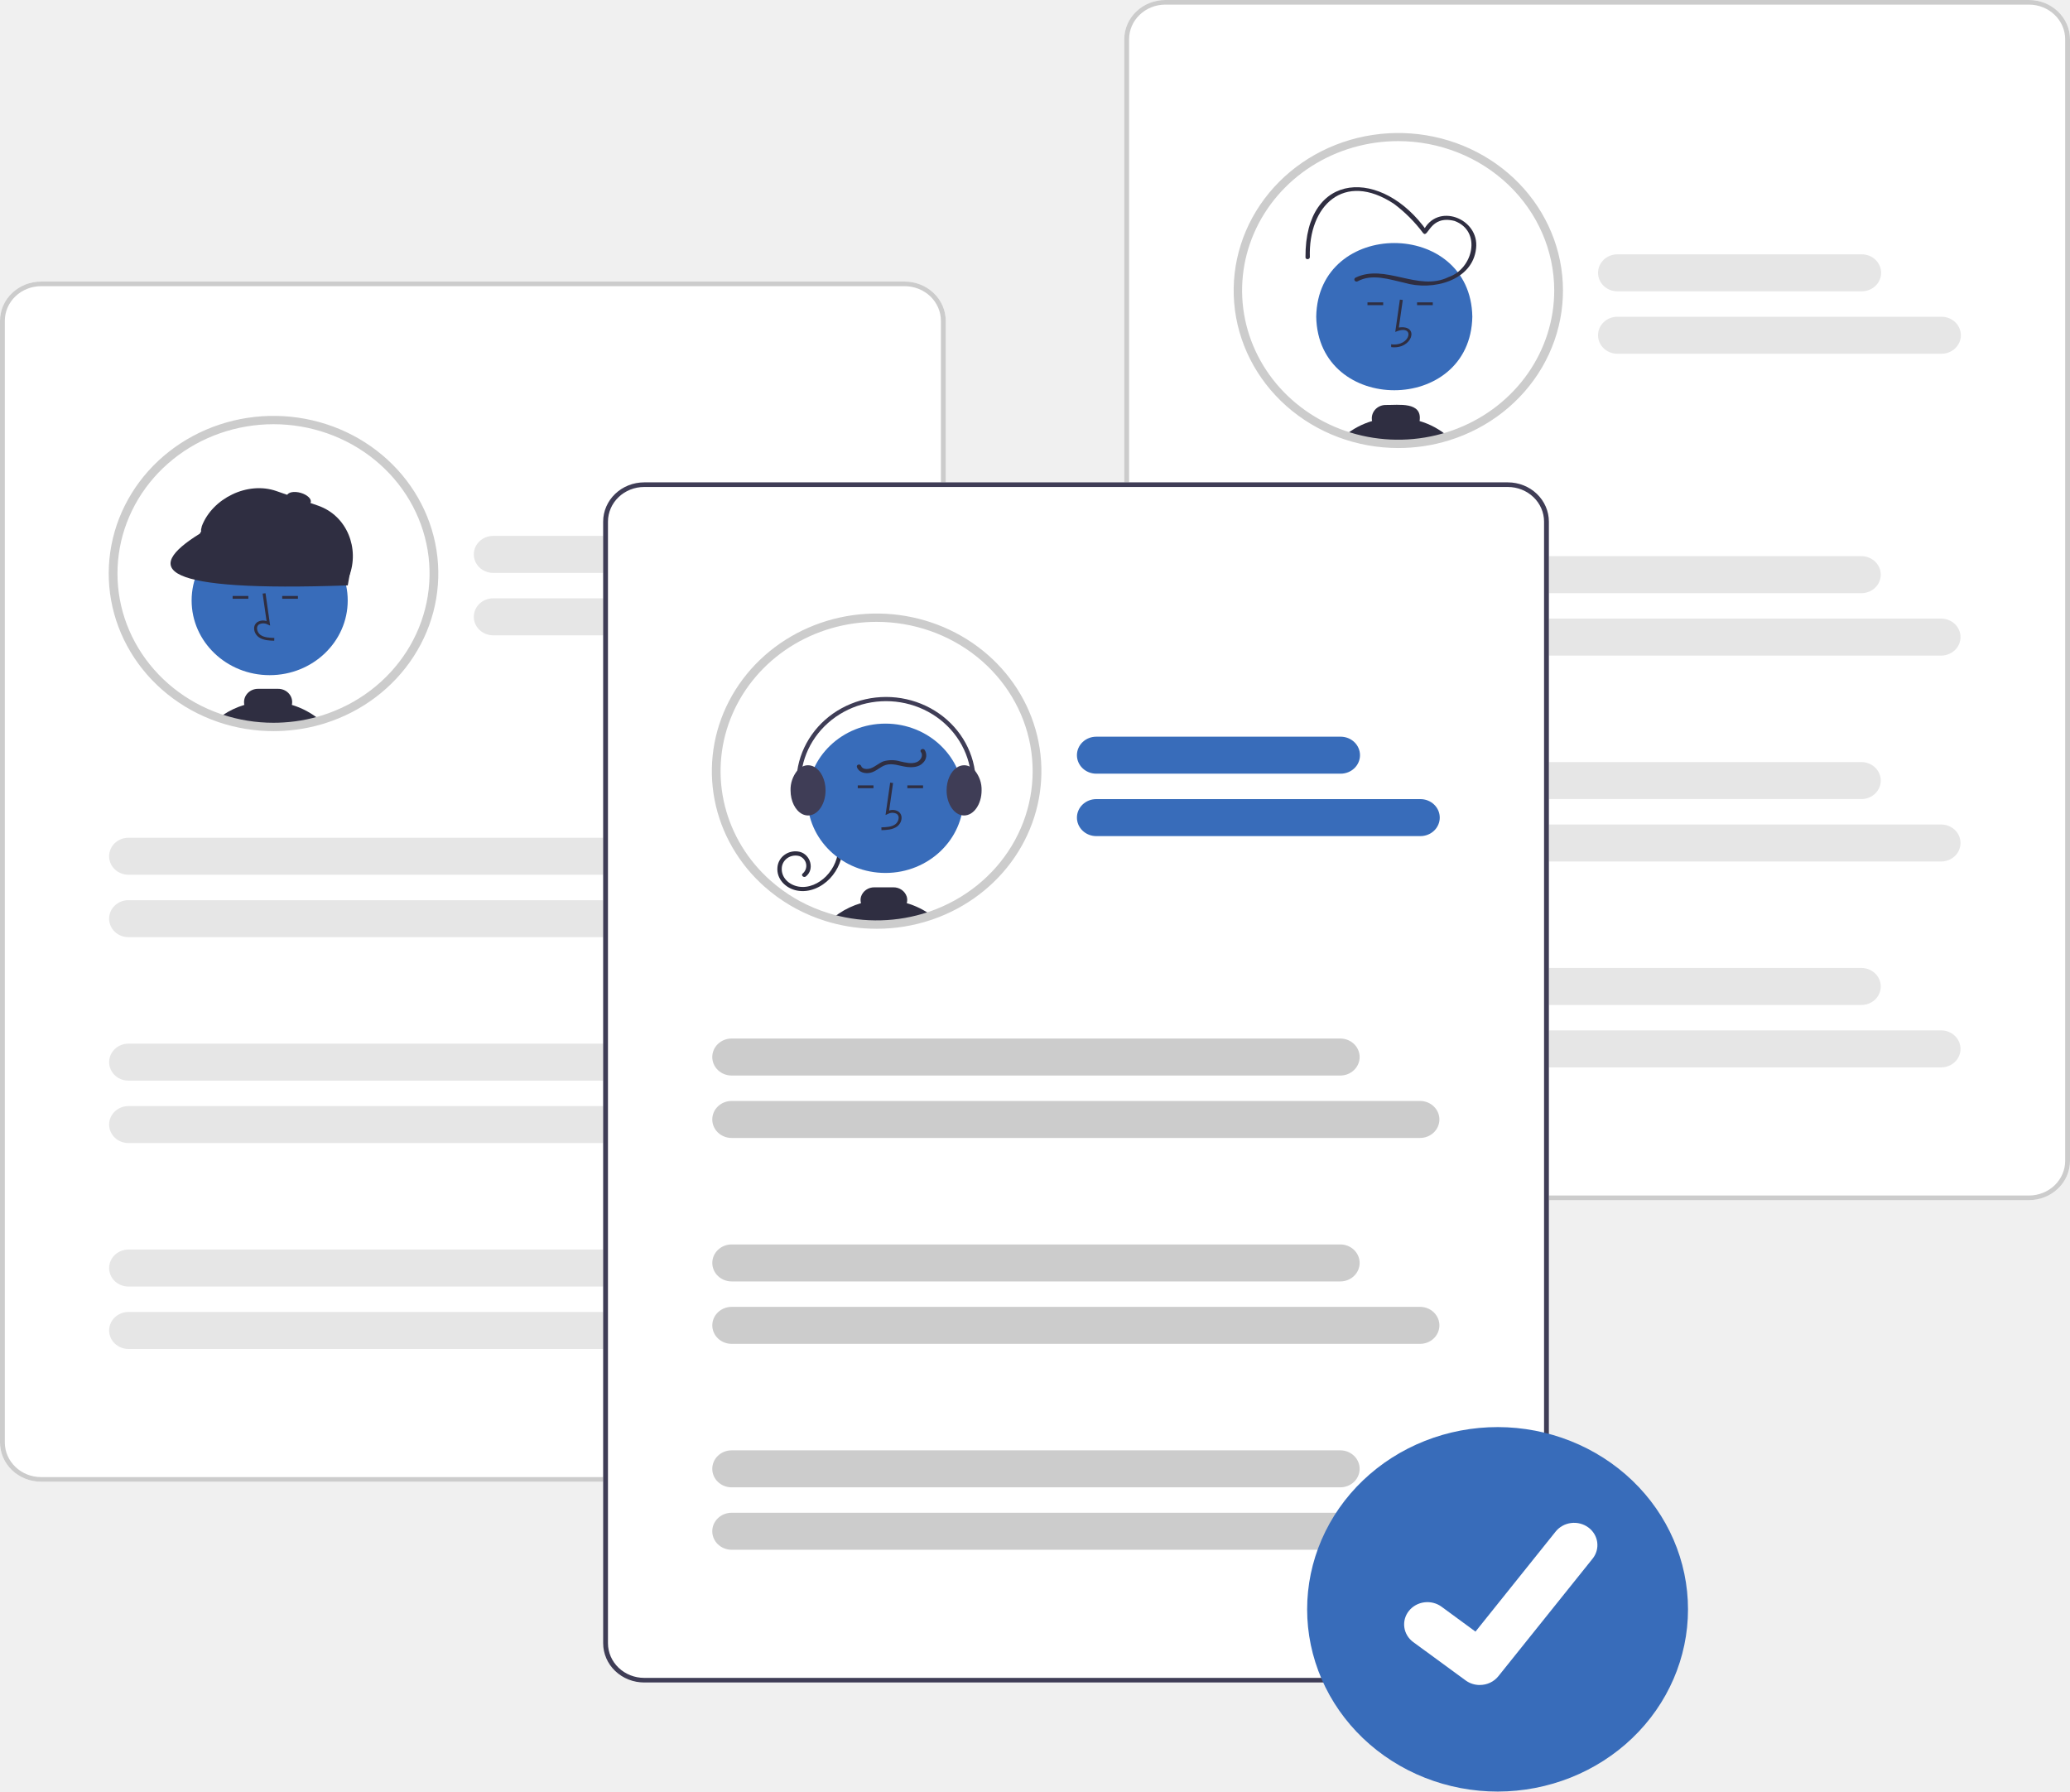
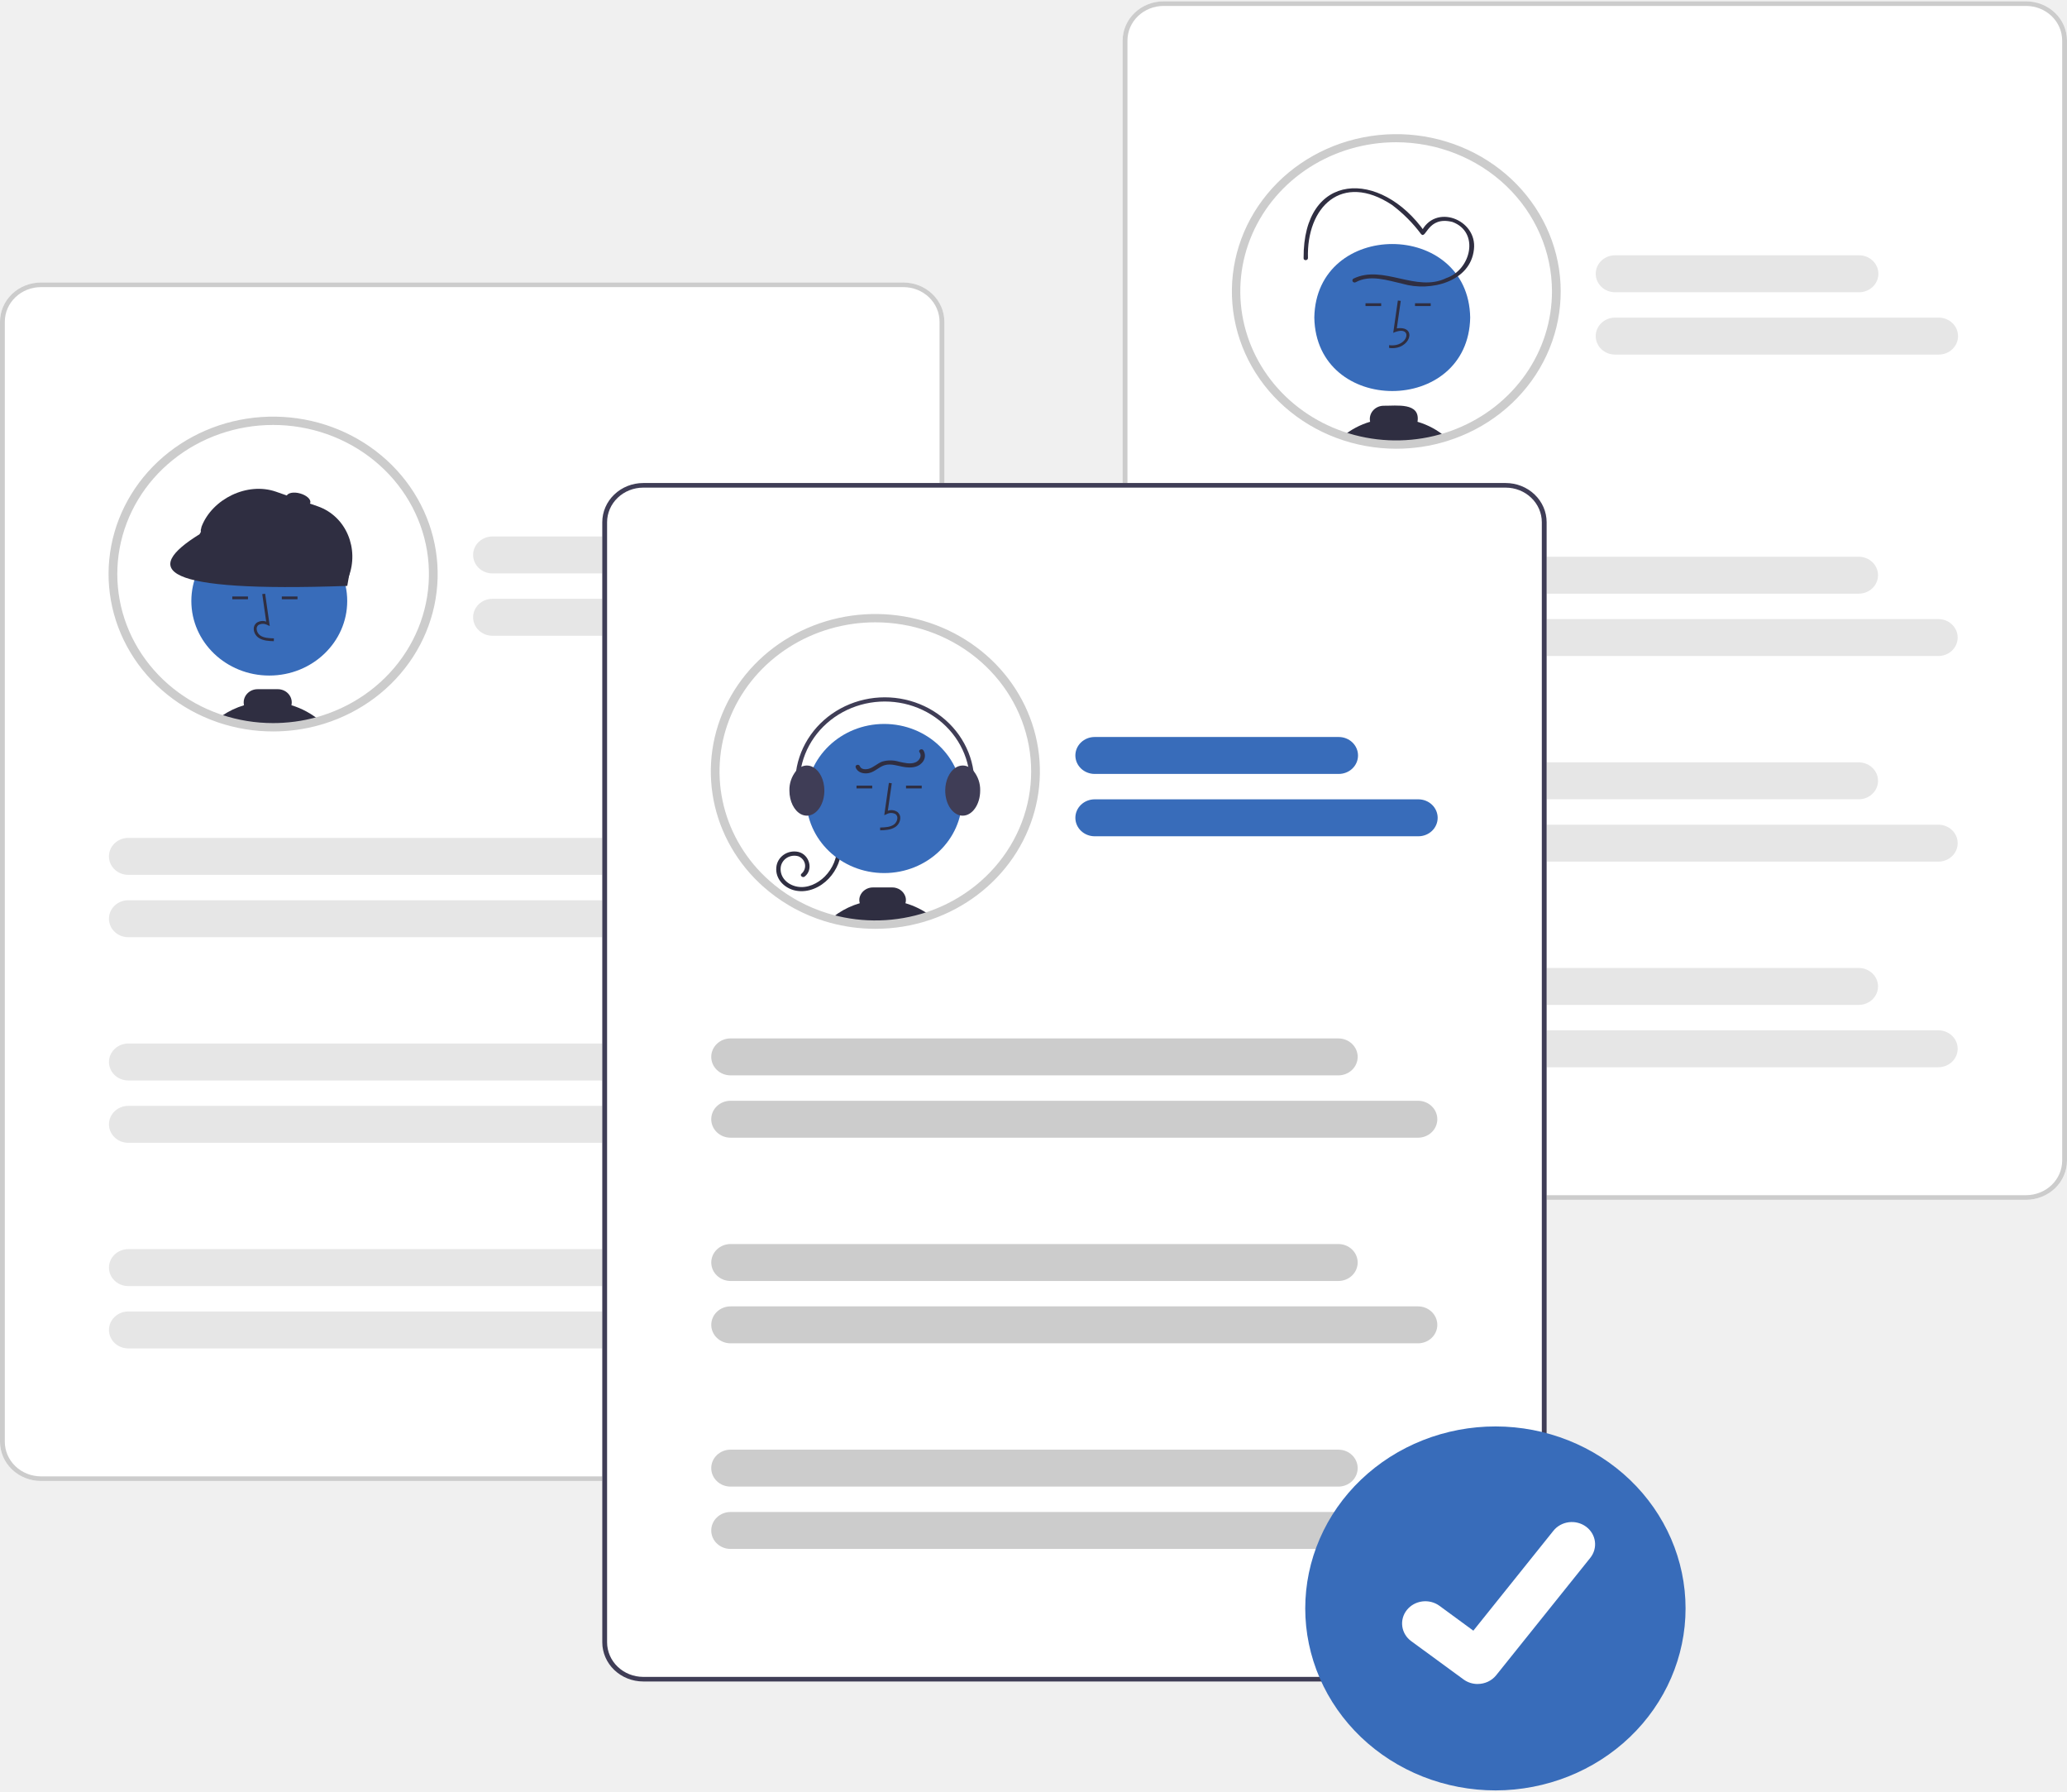
- <svg xmlns="http://www.w3.org/2000/svg" width="572" height="495" viewBox="0 0 572 495" fill="none">
+ <svg xmlns="http://www.w3.org/2000/svg" width="450" height="390" viewBox="0 0 572 495" fill="none">
  <g clip-path="url(#clip0_8_20)">
    <path d="M250 409.39H11.333C8.329 409.387 5.448 408.243 3.323 406.211C1.199 404.179 0.003 401.423 0 398.549V88.638C0.003 85.763 1.199 83.008 3.323 80.976C5.448 78.943 8.329 77.8 11.333 77.797H250C253.005 77.8 255.885 78.943 258.01 80.976C260.135 83.008 261.33 85.763 261.333 88.638V398.549C261.33 401.423 260.135 404.179 258.01 406.211C255.885 408.243 253.005 409.387 250 409.39Z" fill="white" />
    <path d="M119.908 158.452C119.908 167.403 116.947 176.124 111.451 183.368C105.954 190.611 98.202 196.006 89.305 198.779C89.039 198.86 88.773 198.941 88.503 199.018C87.351 199.357 86.182 199.646 84.993 199.893C82.842 200.34 80.658 200.629 78.461 200.76C77.506 200.822 76.546 200.853 75.58 200.853C70.589 200.858 65.634 200.055 60.923 198.478C60.786 198.432 60.649 198.386 60.516 198.34C52.884 195.703 46.155 191.113 41.062 185.071C35.969 179.028 32.708 171.764 31.633 164.071C30.559 156.377 31.713 148.549 34.969 141.44C38.226 134.33 43.459 128.212 50.101 123.752C56.742 119.292 64.535 116.661 72.632 116.145C80.729 115.63 88.818 117.25 96.019 120.83C103.219 124.409 109.254 129.81 113.466 136.444C117.679 143.078 119.907 150.691 119.908 158.452V158.452Z" fill="white" />
    <path d="M74.518 186.544C86.429 186.544 96.085 177.308 96.085 165.915C96.085 154.522 86.429 145.285 74.518 145.285C62.606 145.285 52.95 154.522 52.95 165.915C52.95 177.308 62.606 186.544 74.518 186.544Z" fill="#386CBA" />
    <path d="M75.777 177.03L75.799 176.259C74.3 176.219 72.978 176.129 71.985 175.435C71.703 175.227 71.472 174.964 71.306 174.662C71.14 174.361 71.044 174.029 71.025 173.69C71.007 173.482 71.04 173.273 71.121 173.08C71.201 172.886 71.328 172.713 71.49 172.574C71.865 172.356 72.294 172.24 72.733 172.236C73.172 172.232 73.604 172.342 73.983 172.553L74.65 172.845L73.371 163.906L72.573 164.011L73.66 171.615C73.215 171.457 72.736 171.408 72.266 171.473C71.796 171.537 71.35 171.714 70.969 171.985C70.713 172.199 70.512 172.467 70.382 172.767C70.252 173.067 70.197 173.392 70.22 173.717C70.243 174.173 70.371 174.619 70.594 175.024C70.816 175.428 71.129 175.781 71.509 176.058C72.785 176.95 74.444 176.994 75.777 177.03Z" fill="#2F2E41" />
    <path d="M68.624 164.667H64.283V165.438H68.624V164.667Z" fill="#2F2E41" />
    <path d="M82.325 164.667H77.984V165.438H82.325V164.667Z" fill="#2F2E41" />
    <path d="M80.645 194.755C80.702 194.501 80.732 194.243 80.734 193.984C80.732 193.013 80.328 192.083 79.611 191.396C78.893 190.71 77.92 190.324 76.906 190.322H71.264C70.249 190.323 69.275 190.709 68.558 191.396C67.84 192.082 67.436 193.013 67.436 193.984C67.435 194.245 67.465 194.504 67.524 194.759C65.394 195.401 63.381 196.354 61.556 197.584C61.201 197.819 60.851 198.074 60.516 198.34C60.649 198.386 60.786 198.432 60.923 198.478C65.634 200.055 70.589 200.858 75.58 200.853C76.547 200.853 77.507 200.822 78.461 200.76C80.658 200.629 82.842 200.34 84.993 199.893C86.182 199.646 87.351 199.357 88.503 199.018C86.223 197.089 83.546 195.637 80.645 194.755Z" fill="#2F2E41" />
    <path d="M79.92 200.271C79.397 200.308 78.893 200.477 78.461 200.76C80.658 200.629 82.842 200.34 84.993 199.893L79.92 200.271Z" fill="#2F2E41" />
    <path d="M94.078 161.014L56.611 147.904C56.21 147.763 55.883 147.476 55.703 147.105C55.523 146.734 55.504 146.31 55.651 145.926L55.778 145.353C58.704 137.702 68.402 132.887 76.401 135.686L87.93 139.721C95.929 142.519 99.405 151.579 96.479 159.23L96.145 160.096C95.999 160.48 95.698 160.793 95.31 160.965C94.923 161.137 94.479 161.155 94.078 161.014Z" fill="#2F2E41" />
    <path d="M96.096 161.742C43.875 163.585 39.312 157.309 55.223 147.439L58.599 141.498L97.285 154.989L96.096 161.742Z" fill="#2F2E41" />
    <path d="M85.856 138.78C86.145 137.862 84.91 136.696 83.098 136.175C81.286 135.654 79.584 135.976 79.296 136.893C79.007 137.811 80.242 138.977 82.054 139.498C83.866 140.019 85.568 139.697 85.856 138.78Z" fill="#2F2E41" />
    <path d="M75.58 202.009C70.453 202.015 65.362 201.19 60.523 199.57L60.103 199.426C49.967 195.923 41.459 189.094 36.092 180.155C30.724 171.215 28.846 160.745 30.79 150.605C32.734 140.465 38.375 131.314 46.709 124.778C55.044 118.242 65.532 114.746 76.308 114.911C87.084 115.076 97.45 118.891 105.561 125.679C113.673 132.466 119.005 141.785 120.609 151.979C122.213 162.173 119.986 172.581 114.322 181.351C108.659 190.122 99.927 196.687 89.679 199.879C89.393 199.966 89.123 200.048 88.849 200.126C87.704 200.463 86.49 200.766 85.249 201.023C83.038 201.482 80.794 201.78 78.535 201.914C77.565 201.977 76.568 202.009 75.58 202.009ZM75.58 117.208C65.433 117.21 55.612 120.633 47.843 126.877C40.075 133.12 34.857 141.784 33.107 151.344C31.357 160.904 33.187 170.748 38.275 179.144C43.364 187.541 51.384 193.953 60.927 197.252L61.326 197.388C65.907 198.921 70.726 199.702 75.58 199.697C76.514 199.697 77.456 199.666 78.379 199.607C80.518 199.479 82.644 199.197 84.738 198.763C85.911 198.519 87.059 198.233 88.148 197.913C88.417 197.836 88.673 197.758 88.93 197.68C98.69 194.639 106.996 188.368 112.355 179.994C117.714 171.619 119.775 161.691 118.166 151.993C116.557 142.296 111.385 133.466 103.579 127.089C95.773 120.713 85.845 117.21 75.58 117.208Z" fill="#CCCCCC" />
    <path d="M250 409.39H11.333C8.329 409.387 5.448 408.243 3.323 406.211C1.199 404.179 0.003 401.423 0 398.549V88.638C0.003 85.763 1.199 83.008 3.323 80.976C5.448 78.943 8.329 77.8 11.333 77.797H250C253.005 77.8 255.885 78.943 258.01 80.976C260.135 83.008 261.33 85.763 261.333 88.638V398.549C261.33 401.423 260.135 404.179 258.01 406.211C255.885 408.243 253.005 409.387 250 409.39ZM11.333 79.072C8.682 79.075 6.14 80.084 4.266 81.877C2.391 83.67 1.336 86.102 1.333 88.638V398.549C1.336 401.085 2.391 403.517 4.266 405.31C6.14 407.103 8.682 408.112 11.333 408.115H250C252.651 408.112 255.193 407.103 257.068 405.31C258.942 403.517 259.997 401.085 260 398.549V88.638C259.997 86.102 258.942 83.67 257.068 81.877C255.193 80.084 252.651 79.075 250 79.072H11.333Z" fill="#CCCCCC" />
    <path d="M203.797 158.287H136.262C134.847 158.286 133.489 157.746 132.489 156.788C131.488 155.83 130.926 154.531 130.926 153.177C130.926 151.823 131.488 150.524 132.489 149.565C133.489 148.607 134.847 148.068 136.262 148.066H203.797C204.499 148.066 205.195 148.197 205.844 148.454C206.492 148.71 207.082 149.086 207.579 149.561C208.076 150.036 208.47 150.599 208.739 151.22C209.008 151.84 209.146 152.505 209.146 153.177C209.146 153.849 209.008 154.514 208.739 155.134C208.47 155.754 208.076 156.318 207.579 156.793C207.082 157.267 206.492 157.644 205.844 157.9C205.195 158.157 204.499 158.288 203.797 158.287Z" fill="#E6E6E6" />
    <path d="M225.836 175.535H136.262C134.847 175.533 133.489 174.994 132.489 174.036C131.488 173.078 130.926 171.779 130.926 170.425C130.926 169.07 131.488 167.771 132.489 166.813C133.489 165.855 134.847 165.316 136.262 165.314H225.836C227.252 165.316 228.609 165.855 229.609 166.813C230.61 167.771 231.172 169.07 231.172 170.425C231.172 171.779 230.61 173.078 229.609 174.036C228.609 174.994 227.252 175.533 225.836 175.535Z" fill="#E6E6E6" />
    <path d="M203.699 241.687H35.498C34.795 241.688 34.1 241.556 33.451 241.3C32.802 241.043 32.212 240.667 31.715 240.193C31.218 239.718 30.824 239.154 30.555 238.534C30.287 237.913 30.148 237.248 30.148 236.577C30.148 235.905 30.287 235.24 30.555 234.62C30.824 233.999 31.218 233.435 31.715 232.961C32.212 232.486 32.802 232.11 33.451 231.853C34.1 231.597 34.795 231.465 35.498 231.466H203.699C205.114 231.468 206.472 232.007 207.472 232.965C208.473 233.924 209.035 235.222 209.035 236.577C209.035 237.931 208.473 239.23 207.472 240.188C206.472 241.146 205.114 241.685 203.699 241.687Z" fill="#E6E6E6" />
    <path d="M225.737 258.935H35.498C34.795 258.936 34.1 258.804 33.451 258.548C32.802 258.291 32.212 257.915 31.715 257.44C31.218 256.966 30.824 256.402 30.555 255.782C30.287 255.161 30.148 254.496 30.148 253.824C30.148 253.153 30.287 252.488 30.555 251.867C30.824 251.247 31.218 250.683 31.715 250.209C32.212 249.734 32.802 249.358 33.451 249.101C34.1 248.845 34.795 248.713 35.498 248.714H225.737C226.44 248.713 227.135 248.845 227.784 249.101C228.433 249.358 229.023 249.734 229.52 250.209C230.016 250.683 230.411 251.247 230.679 251.867C230.948 252.488 231.087 253.153 231.087 253.824C231.087 254.496 230.948 255.161 230.679 255.782C230.411 256.402 230.016 256.966 229.52 257.44C229.023 257.915 228.433 258.291 227.784 258.548C227.135 258.804 226.44 258.936 225.737 258.935Z" fill="#E6E6E6" />
    <path d="M203.699 298.577H35.498C34.081 298.577 32.722 298.038 31.72 297.08C30.718 296.121 30.155 294.822 30.155 293.466C30.155 292.111 30.718 290.811 31.72 289.853C32.722 288.894 34.081 288.356 35.498 288.356H203.699C205.116 288.356 206.475 288.894 207.477 289.853C208.478 290.811 209.041 292.111 209.041 293.466C209.041 294.822 208.478 296.121 207.477 297.08C206.475 298.038 205.116 298.577 203.699 298.577Z" fill="#E6E6E6" />
    <path d="M225.737 315.824H35.498C34.081 315.824 32.722 315.286 31.72 314.328C30.718 313.369 30.155 312.069 30.155 310.714C30.155 309.358 30.718 308.059 31.72 307.1C32.722 306.142 34.081 305.603 35.498 305.603H225.737C227.154 305.603 228.513 306.142 229.515 307.1C230.517 308.059 231.08 309.358 231.08 310.714C231.08 312.069 230.517 313.369 229.515 314.328C228.513 315.286 227.154 315.824 225.737 315.824Z" fill="#E6E6E6" />
    <path d="M203.699 355.466H35.498C34.081 355.466 32.722 354.928 31.72 353.969C30.718 353.011 30.155 351.711 30.155 350.356C30.155 349 30.718 347.701 31.72 346.742C32.722 345.784 34.081 345.245 35.498 345.245H203.699C205.116 345.245 206.475 345.784 207.477 346.742C208.478 347.701 209.041 349 209.041 350.356C209.041 351.711 208.478 353.011 207.477 353.969C206.475 354.928 205.116 355.466 203.699 355.466Z" fill="#E6E6E6" />
    <path d="M225.737 372.714H35.498C34.081 372.714 32.722 372.176 31.72 371.217C30.718 370.259 30.155 368.959 30.155 367.603C30.155 366.248 30.718 364.948 31.72 363.99C32.722 363.031 34.081 362.493 35.498 362.493H225.737C227.154 362.493 228.513 363.031 229.515 363.99C230.517 364.948 231.08 366.248 231.08 367.603C231.08 368.959 230.517 370.259 229.515 371.217C228.513 372.176 227.154 372.714 225.737 372.714Z" fill="#E6E6E6" />
    <path d="M560.667 331.593L322 331.593C318.995 331.59 316.115 330.447 313.99 328.415C311.865 326.382 310.67 323.627 310.667 320.753L310.667 10.841C310.67 7.967 311.865 5.211 313.99 3.179C316.114 1.147 318.995 0.003 322 0L560.666 5.72205e-06C563.671 0.003 566.552 1.146 568.677 3.179C570.801 5.211 571.996 7.966 572 10.841L572 320.753C571.997 323.627 570.801 326.382 568.677 328.414C566.552 330.447 563.671 331.59 560.667 331.593Z" fill="white" />
    <path d="M560.667 331.593L322 331.593C318.995 331.59 316.115 330.447 313.99 328.415C311.865 326.382 310.67 323.627 310.667 320.753L310.667 10.841C310.67 7.967 311.865 5.211 313.99 3.179C316.114 1.147 318.995 0.003 322 0L560.666 5.72205e-06C563.671 0.003 566.552 1.146 568.677 3.179C570.801 5.211 571.996 7.966 572 10.841L572 320.753C571.997 323.627 570.801 326.382 568.677 328.414C566.552 330.447 563.671 331.59 560.667 331.593ZM322 1.276C319.349 1.278 316.807 2.287 314.932 4.08C313.057 5.873 312.003 8.305 312 10.841L312 320.753C312.003 323.289 313.058 325.72 314.932 327.513C316.807 329.306 319.349 330.315 322 330.318L560.667 330.318C563.318 330.315 565.86 329.306 567.734 327.513C569.609 325.72 570.664 323.289 570.667 320.753L570.666 10.841C570.663 8.305 569.609 5.873 567.734 4.08C565.859 2.287 563.318 1.278 560.666 1.275L322 1.276Z" fill="#CCCCCC" />
    <path d="M430.686 80.233C430.686 88.619 428.086 96.817 423.216 103.79C418.345 110.762 411.422 116.197 403.322 119.406C395.222 122.615 386.309 123.455 377.71 121.819C369.111 120.183 361.213 116.145 355.014 110.215C348.814 104.285 344.592 96.73 342.882 88.505C341.172 80.28 342.049 71.755 345.404 64.007C348.76 56.26 354.441 49.637 361.731 44.978C369.021 40.319 377.591 37.833 386.358 37.833C398.114 37.836 409.386 42.304 417.699 50.255C426.011 58.206 430.682 68.989 430.686 80.233Z" fill="white" />
    <path d="M406.846 87.488C406.362 114.606 364.191 114.601 363.711 87.487C364.195 60.371 406.366 60.375 406.846 87.488Z" fill="#386CBA" />
    <path d="M384.423 95.905L384.4 95.134C389.955 95.844 391.151 89.258 385.549 91.72L386.828 82.781L387.627 82.886L386.539 90.49C392.437 89.65 390.255 96.676 384.423 95.905Z" fill="#2F2E41" />
    <path d="M395.916 83.542H391.575V84.313H395.916V83.542Z" fill="#2F2E41" />
    <path d="M382.215 83.542H377.874V84.313H382.215V83.542Z" fill="#2F2E41" />
    <path d="M392.27 116.331C393.116 110.869 386.431 111.949 382.893 111.895C382.322 111.896 381.759 112.02 381.245 112.256C380.731 112.492 380.278 112.835 379.92 113.26C379.561 113.684 379.307 114.18 379.174 114.711C379.041 115.241 379.034 115.794 379.153 116.327C376.414 117.137 373.878 118.475 371.702 120.259C380.875 123.319 390.842 123.424 400.084 120.56C397.831 118.625 395.165 117.182 392.27 116.331Z" fill="#2F2E41" />
    <path d="M375.139 77.731C379.136 75.522 383.983 77.217 388.112 78.143C395.945 80.447 406.93 77.562 407.882 68.637C408.873 60.336 397.002 55.71 393.208 63.971L394.312 63.833C382.007 46.34 360.601 47.004 360.742 71.054C360.696 71.797 361.905 71.794 361.951 71.053C361.497 56.881 371.303 47.193 385.164 56.301C388.26 58.619 390.99 61.353 393.268 64.417C394.712 65.964 395.026 59.3 401.935 61.046C409.539 63.864 407.058 74.278 400.261 76.564C391.864 80.668 382.769 72.712 374.529 76.732C374.396 76.812 374.301 76.938 374.264 77.084C374.227 77.23 374.25 77.384 374.329 77.513C374.408 77.643 374.537 77.738 374.688 77.779C374.839 77.819 375.001 77.802 375.139 77.731Z" fill="#2F2E41" />
    <path d="M386.358 123.79C374.911 123.781 363.888 119.644 355.488 112.206C347.087 104.767 341.927 94.574 341.036 83.657C340.145 72.741 343.589 61.904 350.68 53.309C357.772 44.714 367.99 38.991 379.297 37.283C390.604 35.574 402.169 38.005 411.686 44.091C421.202 50.177 427.97 59.471 430.64 70.118C433.31 80.766 431.686 91.985 426.092 101.538C420.498 111.091 411.345 118.276 400.458 121.66C395.905 123.076 391.146 123.795 386.358 123.79ZM386.358 38.989C377.828 38.988 369.49 41.406 362.397 45.938C355.304 50.471 349.776 56.913 346.511 64.451C343.246 71.988 342.391 80.283 344.055 88.285C345.719 96.287 349.826 103.638 355.858 109.407C361.89 115.176 369.574 119.105 377.94 120.697C386.306 122.288 394.978 121.471 402.858 118.348C410.739 115.225 417.474 109.937 422.212 103.153C426.95 96.368 429.478 88.392 429.477 80.233C429.464 69.298 424.917 58.815 416.834 51.083C408.75 43.351 397.79 39.001 386.358 38.989Z" fill="#CCCCCC" />
    <path d="M514.463 80.49L446.929 80.49C445.512 80.49 444.153 79.952 443.151 78.994C442.149 78.035 441.586 76.735 441.586 75.38C441.586 74.025 442.149 72.725 443.151 71.766C444.153 70.808 445.512 70.27 446.929 70.27L514.463 70.27C515.88 70.27 517.239 70.808 518.241 71.766C519.243 72.725 519.806 74.025 519.806 75.38C519.806 76.735 519.243 78.035 518.241 78.994C517.239 79.952 515.88 80.49 514.463 80.49Z" fill="#E6E6E6" />
    <path d="M536.502 97.738L446.929 97.738C446.227 97.739 445.531 97.607 444.882 97.351C444.233 97.094 443.644 96.718 443.147 96.244C442.65 95.769 442.256 95.205 441.987 94.585C441.718 93.964 441.58 93.299 441.58 92.628C441.58 91.956 441.718 91.291 441.987 90.671C442.256 90.05 442.65 89.487 443.147 89.012C443.644 88.537 444.233 88.161 444.882 87.904C445.531 87.648 446.227 87.516 446.929 87.517L536.502 87.517C537.919 87.517 539.278 88.056 540.28 89.014C541.282 89.972 541.845 91.272 541.845 92.628C541.845 93.983 541.282 95.283 540.28 96.241C539.278 97.2 537.919 97.738 536.502 97.738Z" fill="#E6E6E6" />
    <path d="M514.365 163.89L346.164 163.89C344.748 163.889 343.391 163.35 342.391 162.391C341.39 161.433 340.828 160.134 340.828 158.78C340.828 157.426 341.39 156.127 342.391 155.169C343.391 154.21 344.748 153.671 346.164 153.67L514.365 153.669C515.782 153.669 517.141 154.208 518.143 155.166C519.145 156.125 519.708 157.424 519.708 158.78C519.708 160.135 519.145 161.435 518.143 162.393C517.141 163.352 515.782 163.89 514.365 163.89Z" fill="#E6E6E6" />
    <path d="M536.404 181.138L346.164 181.138C345.462 181.139 344.766 181.007 344.117 180.751C343.468 180.494 342.879 180.118 342.382 179.643C341.885 179.169 341.491 178.605 341.222 177.985C340.953 177.364 340.815 176.699 340.815 176.028C340.815 175.356 340.953 174.691 341.222 174.07C341.491 173.45 341.885 172.886 342.382 172.412C342.879 171.937 343.468 171.561 344.117 171.304C344.766 171.048 345.462 170.916 346.164 170.917L536.404 170.917C537.821 170.917 539.18 171.455 540.182 172.414C541.184 173.372 541.747 174.672 541.747 176.027C541.747 177.383 541.184 178.683 540.182 179.641C539.18 180.599 537.821 181.138 536.404 181.138Z" fill="#E6E6E6" />
    <path d="M514.365 220.78L346.164 220.78C344.748 220.778 343.391 220.239 342.391 219.281C341.39 218.323 340.828 217.024 340.828 215.669C340.828 214.315 341.39 213.016 342.391 212.058C343.391 211.1 344.748 210.561 346.164 210.559L514.365 210.559C515.782 210.559 517.141 211.097 518.143 212.056C519.145 213.014 519.708 214.314 519.708 215.669C519.708 217.025 519.145 218.325 518.143 219.283C517.141 220.241 515.782 220.78 514.365 220.78Z" fill="#E6E6E6" />
    <path d="M536.404 238.028L346.164 238.028C345.462 238.028 344.767 237.897 344.118 237.64C343.469 237.384 342.879 237.008 342.382 236.533C341.885 236.058 341.491 235.495 341.222 234.874C340.953 234.254 340.815 233.589 340.815 232.917C340.815 232.246 340.953 231.58 341.222 230.96C341.491 230.34 341.885 229.776 342.382 229.301C342.879 228.827 343.469 228.45 344.118 228.194C344.767 227.937 345.462 227.806 346.164 227.807L536.404 227.807C537.821 227.807 539.18 228.345 540.182 229.303C541.184 230.262 541.747 231.562 541.747 232.917C541.747 234.272 541.184 235.572 540.182 236.531C539.18 237.489 537.821 238.028 536.404 238.028Z" fill="#E6E6E6" />
    <path d="M514.365 277.669L346.164 277.669C344.747 277.669 343.388 277.131 342.386 276.173C341.384 275.214 340.821 273.914 340.821 272.559C340.821 271.204 341.384 269.904 342.386 268.945C343.388 267.987 344.747 267.449 346.164 267.449L514.365 267.448C515.782 267.448 517.141 267.987 518.143 268.945C519.145 269.904 519.708 271.204 519.708 272.559C519.708 273.914 519.145 275.214 518.143 276.173C517.141 277.131 515.782 277.669 514.365 277.669Z" fill="#E6E6E6" />
    <path d="M536.404 294.917L346.164 294.917C344.747 294.917 343.388 294.379 342.386 293.42C341.384 292.462 340.821 291.162 340.821 289.807C340.821 288.451 341.384 287.152 342.386 286.193C343.388 285.235 344.747 284.696 346.164 284.696L536.404 284.696C537.821 284.696 539.18 285.235 540.182 286.193C541.184 287.151 541.747 288.451 541.747 289.807C541.747 291.162 541.184 292.462 540.182 293.42C539.18 294.379 537.821 294.917 536.404 294.917Z" fill="#E6E6E6" />
    <path d="M416.667 464.868H178C174.995 464.865 172.114 463.721 169.99 461.689C167.865 459.657 166.67 456.901 166.667 454.027V144.116C166.67 141.241 167.865 138.486 169.99 136.454C172.114 134.421 174.995 133.278 178 133.275H416.667C419.671 133.278 422.552 134.421 424.677 136.454C426.801 138.486 427.996 141.241 428 144.116V454.027C427.996 456.901 426.801 459.657 424.677 461.689C422.552 463.721 419.671 464.865 416.667 464.868Z" fill="white" />
    <path d="M197.905 213.059C197.898 218.639 199.045 224.166 201.282 229.321C203.519 234.475 206.801 239.155 210.938 243.09C211.284 243.418 211.639 243.745 211.998 244.065C214.158 245.996 216.515 247.714 219.034 249.196C219.517 249.481 220.001 249.754 220.497 250.02C223.044 251.393 225.727 252.521 228.508 253.385C228.987 253.536 229.475 253.678 229.962 253.809C238.801 256.234 248.208 255.981 256.89 253.085C257.059 253.027 257.228 252.969 257.394 252.911C265.015 250.259 271.73 245.658 276.807 239.609C281.884 233.559 285.129 226.294 286.189 218.603C287.249 210.912 286.082 203.09 282.817 195.989C279.551 188.888 274.312 182.78 267.669 178.33C261.026 173.879 253.234 171.258 245.141 170.749C237.049 170.241 228.965 171.866 221.771 175.447C214.577 179.029 208.548 184.429 204.34 191.061C200.132 197.692 197.906 205.301 197.905 213.059Z" fill="white" />
    <path d="M232.872 233.841C232.893 237.126 231.628 240.299 229.324 242.736C227.045 245.128 223.652 246.715 220.228 246.059C217.075 245.454 214.512 242.818 214.832 239.629C214.885 238.939 215.095 238.267 215.447 237.662C215.799 237.057 216.285 236.533 216.871 236.126C217.456 235.718 218.128 235.438 218.838 235.305C219.549 235.171 220.281 235.188 220.984 235.353C223.98 236.096 225.173 240.225 222.677 242.163C222.078 242.628 221.218 241.815 221.822 241.346C222.195 241.02 222.476 240.609 222.64 240.152C222.804 239.695 222.846 239.206 222.761 238.73C222.676 238.254 222.468 237.805 222.155 237.426C221.843 237.047 221.435 236.749 220.971 236.559C220.423 236.391 219.842 236.344 219.272 236.423C218.703 236.502 218.159 236.703 217.683 237.012C217.207 237.322 216.811 237.73 216.524 238.208C216.237 238.685 216.068 239.219 216.029 239.768C215.831 242.456 217.984 244.481 220.625 244.957C223.481 245.473 226.313 244.075 228.248 242.145C230.466 239.903 231.69 236.927 231.663 233.841C231.668 233.691 231.734 233.549 231.847 233.445C231.96 233.34 232.111 233.282 232.268 233.282C232.424 233.282 232.575 233.34 232.688 233.445C232.801 233.549 232.867 233.691 232.872 233.841V233.841Z" fill="#2F2E41" />
    <path d="M244.677 241.192C256.588 241.192 266.244 231.956 266.244 220.563C266.244 209.169 256.588 199.933 244.677 199.933C232.766 199.933 223.11 209.169 223.11 220.563C223.11 231.956 232.766 241.192 244.677 241.192Z" fill="#386CBA" />
    <path d="M243.574 229.365L243.551 228.594C245.051 228.554 246.372 228.464 247.366 227.77C247.647 227.562 247.879 227.299 248.044 226.997C248.21 226.696 248.306 226.365 248.325 226.025C248.343 225.817 248.31 225.608 248.229 225.415C248.149 225.221 248.023 225.048 247.861 224.909C247.485 224.691 247.056 224.575 246.617 224.571C246.178 224.567 245.746 224.677 245.367 224.888L244.7 225.18L245.979 216.241L246.778 216.346L245.69 223.95C246.135 223.792 246.615 223.743 247.085 223.808C247.555 223.872 248 224.049 248.381 224.32C248.637 224.534 248.838 224.802 248.968 225.102C249.098 225.402 249.154 225.727 249.131 226.052C249.107 226.508 248.98 226.954 248.757 227.359C248.534 227.763 248.222 228.116 247.841 228.393C246.565 229.285 244.906 229.329 243.574 229.365Z" fill="#2F2E41" />
    <path d="M255.067 217.002H250.727V217.773H255.067V217.002Z" fill="#2F2E41" />
    <path d="M241.366 217.002H237.025V217.773H241.366V217.002Z" fill="#2F2E41" />
    <path d="M229.962 253.809C238.801 256.234 248.208 255.981 256.89 253.085C257.059 253.027 257.228 252.969 257.393 252.911C255.348 251.402 253.034 250.258 250.563 249.535C250.738 248.942 250.735 248.314 250.555 247.723C250.31 246.974 249.819 246.32 249.155 245.858C248.491 245.397 247.688 245.154 246.868 245.164H241.613C240.793 245.153 239.992 245.396 239.329 245.857C238.666 246.317 238.177 246.971 237.934 247.719C237.753 248.312 237.751 248.941 237.925 249.535C235.749 250.172 233.692 251.136 231.832 252.391C231.458 252.642 231.095 252.904 230.744 253.177C230.478 253.382 230.216 253.594 229.962 253.809Z" fill="#2F2E41" />
    <path d="M261.572 218.374C261.572 221.851 263.362 224.734 265.687 225.235C265.924 225.286 266.166 225.312 266.408 225.312C269.072 225.312 271.244 222.202 271.244 218.374C271.304 216.401 270.646 214.469 269.382 212.908C268.989 212.453 268.506 212.077 267.96 211.802C267.481 211.563 266.949 211.437 266.408 211.436C265.666 211.445 264.946 211.677 264.349 212.099C262.709 213.209 261.572 215.603 261.572 218.374Z" fill="#3F3D56" />
    <path d="M218.453 218.374C218.453 221.365 219.775 223.917 221.629 224.892C222.136 225.164 222.708 225.309 223.289 225.313C223.419 225.312 223.548 225.305 223.676 225.289C226.158 225.008 228.125 222.017 228.125 218.374C228.125 215.456 226.864 212.955 225.082 211.933C224.544 211.613 223.923 211.441 223.289 211.436C222.749 211.437 222.217 211.563 221.738 211.802C221.19 212.079 220.705 212.456 220.311 212.912C219.051 214.473 218.394 216.403 218.453 218.374Z" fill="#3F3D56" />
    <path d="M221.931 224.227C222.026 224.227 222.121 224.205 222.206 224.163C222.292 224.121 222.365 224.061 222.421 223.986C222.477 223.911 222.514 223.825 222.528 223.735C222.542 223.644 222.534 223.551 222.503 223.464C221.348 220.178 221.001 216.681 221.488 213.246C221.975 209.81 223.284 206.529 225.313 203.656C227.341 200.783 230.035 198.396 233.185 196.681C236.335 194.966 239.856 193.968 243.475 193.766C247.093 193.564 250.711 194.163 254.048 195.516C257.386 196.87 260.351 198.94 262.716 201.568C265.08 204.196 266.779 207.31 267.681 210.668C268.582 214.026 268.662 217.537 267.914 220.93C267.881 221.08 267.912 221.236 268 221.364C268.087 221.492 268.225 221.582 268.381 221.614C268.538 221.645 268.701 221.616 268.835 221.533C268.97 221.449 269.064 221.318 269.097 221.168C269.884 217.602 269.8 213.91 268.853 210.379C267.905 206.848 266.119 203.574 263.633 200.811C261.148 198.048 258.029 195.871 254.521 194.448C251.012 193.025 247.208 192.396 243.403 192.608C239.599 192.82 235.897 193.869 232.585 195.673C229.274 197.476 226.441 199.986 224.308 203.007C222.176 206.028 220.8 209.478 220.288 213.09C219.777 216.702 220.142 220.379 221.358 223.834C221.398 223.948 221.475 224.048 221.578 224.119C221.681 224.189 221.804 224.227 221.931 224.227Z" fill="#3F3D56" />
    <path d="M255.511 207.197C255.869 207.756 256.018 208.414 255.933 209.064C255.848 209.715 255.535 210.318 255.044 210.776C253.874 212.027 252.006 212.106 250.385 211.874C248.566 211.613 246.636 210.798 244.795 211.347C243.225 211.815 242.105 213.177 240.474 213.519C239.028 213.823 237.299 213.421 236.791 211.947C236.548 211.238 237.715 210.934 237.957 211.639C238.285 212.593 239.702 212.574 240.513 212.31C241.813 211.886 242.815 210.856 244.093 210.364C245.617 209.913 247.248 209.917 248.769 210.377C250.215 210.688 251.879 211.15 253.32 210.568C254.386 210.138 255.234 208.781 254.467 207.78C254.007 207.179 255.056 206.602 255.511 207.197V207.197Z" fill="#2F2E41" />
    <path d="M242.233 256.616C237.969 256.619 233.725 256.048 229.627 254.92C229.146 254.791 228.64 254.644 228.132 254.484C225.276 253.595 222.52 252.438 219.903 251.028C219.413 250.765 218.92 250.487 218.399 250.18C215.813 248.658 213.392 246.893 211.172 244.91C210.806 244.583 210.443 244.248 210.088 243.913C203.108 237.256 198.575 228.613 197.169 219.281C195.764 209.95 197.562 200.434 202.293 192.163C207.024 183.893 214.434 177.314 223.408 173.415C232.382 169.517 242.437 168.509 252.061 170.543C261.685 172.577 270.36 177.543 276.781 184.696C283.203 191.848 287.024 200.801 287.672 210.208C288.319 219.616 285.758 228.97 280.373 236.867C274.988 244.763 267.069 250.774 257.807 253.998C257.64 254.056 257.468 254.115 257.296 254.174C252.455 255.795 247.362 256.621 242.233 256.616ZM242.233 171.815C233.699 171.815 225.357 174.238 218.263 178.775C211.17 183.313 205.643 189.763 202.384 197.307C199.124 204.851 198.278 213.15 199.953 221.155C201.627 229.159 205.747 236.508 211.791 242.271C212.126 242.587 212.472 242.907 212.822 243.22C214.924 245.097 217.217 246.769 219.667 248.211C220.161 248.502 220.625 248.763 221.088 249.012C223.566 250.347 226.177 251.444 228.881 252.286C229.36 252.436 229.833 252.573 230.289 252.696C238.889 255.057 248.042 254.811 256.49 251.994L256.979 251.825C266.505 248.508 274.505 242.087 279.575 233.689C284.644 225.291 286.457 215.453 284.697 205.903C282.938 196.353 277.716 187.701 269.951 181.467C262.185 175.234 252.371 171.816 242.233 171.815L242.233 171.815Z" fill="#CCCCCC" />
    <path d="M416.667 464.868H178C174.995 464.865 172.114 463.721 169.99 461.689C167.865 459.657 166.67 456.901 166.667 454.027V144.116C166.67 141.241 167.865 138.486 169.99 136.454C172.114 134.421 174.995 133.278 178 133.275H416.667C419.671 133.278 422.552 134.421 424.677 136.454C426.801 138.486 427.996 141.241 428 144.116V454.027C427.996 456.901 426.801 459.657 424.677 461.689C422.552 463.721 419.671 464.865 416.667 464.868ZM178 134.55C175.349 134.553 172.807 135.562 170.932 137.355C169.057 139.148 168.003 141.58 168 144.115V454.027C168.003 456.563 169.057 458.995 170.932 460.788C172.807 462.581 175.349 463.59 178 463.593H416.667C419.318 463.59 421.86 462.581 423.734 460.788C425.609 458.995 426.664 456.563 426.667 454.027V144.116C426.664 141.58 425.609 139.148 423.734 137.355C421.86 135.562 419.318 134.553 416.667 134.55H178Z" fill="#3F3D56" />
    <path d="M370.463 213.765H302.929C301.512 213.765 300.153 213.227 299.151 212.269C298.149 211.31 297.586 210.01 297.586 208.655C297.586 207.3 298.149 206 299.151 205.041C300.153 204.083 301.512 203.544 302.929 203.544H370.463C371.88 203.544 373.239 204.083 374.241 205.041C375.243 206 375.806 207.3 375.806 208.655C375.806 210.01 375.243 211.31 374.241 212.269C373.239 213.227 371.88 213.765 370.463 213.765Z" fill="#386CBA" />
    <path d="M392.502 231.013H302.929C301.512 231.013 300.153 230.475 299.151 229.516C298.149 228.558 297.586 227.258 297.586 225.903C297.586 224.547 298.149 223.247 299.151 222.289C300.153 221.331 301.512 220.792 302.929 220.792H392.502C393.919 220.792 395.278 221.331 396.28 222.289C397.282 223.247 397.845 224.547 397.845 225.903C397.845 227.258 397.282 228.558 396.28 229.516C395.278 230.475 393.919 231.013 392.502 231.013Z" fill="#386CBA" />
    <path d="M370.365 297.165H202.164C200.747 297.165 199.388 296.627 198.386 295.668C197.384 294.71 196.821 293.41 196.821 292.055C196.821 290.699 197.384 289.4 198.386 288.441C199.388 287.483 200.747 286.944 202.164 286.944H370.365C371.782 286.944 373.141 287.483 374.143 288.441C375.145 289.4 375.708 290.699 375.708 292.055C375.708 293.41 375.145 294.71 374.143 295.668C373.141 296.627 371.782 297.165 370.365 297.165Z" fill="#CCCCCC" />
    <path d="M392.404 314.413H202.164C200.747 314.413 199.388 313.874 198.386 312.916C197.384 311.958 196.821 310.658 196.821 309.302C196.821 307.947 197.384 306.647 198.386 305.689C199.388 304.73 200.747 304.192 202.164 304.192H392.404C393.821 304.192 395.18 304.73 396.182 305.689C397.184 306.647 397.747 307.947 397.747 309.302C397.747 310.658 397.184 311.958 396.182 312.916C395.18 313.874 393.821 314.413 392.404 314.413Z" fill="#CCCCCC" />
    <path d="M370.365 354.055H202.164C200.748 354.053 199.391 353.514 198.391 352.556C197.39 351.597 196.828 350.299 196.828 348.944C196.828 347.59 197.39 346.291 198.391 345.333C199.391 344.375 200.748 343.836 202.164 343.834H370.365C371.782 343.834 373.141 344.372 374.143 345.331C375.145 346.289 375.708 347.589 375.708 348.944C375.708 350.3 375.145 351.6 374.143 352.558C373.141 353.516 371.782 354.055 370.365 354.055Z" fill="#CCCCCC" />
    <path d="M392.404 371.302H202.164C200.748 371.301 199.391 370.762 198.391 369.803C197.39 368.845 196.828 367.546 196.828 366.192C196.828 364.838 197.39 363.539 198.391 362.581C199.391 361.622 200.748 361.083 202.164 361.082H392.404C393.821 361.082 395.18 361.62 396.182 362.578C397.184 363.537 397.747 364.837 397.747 366.192C397.747 367.547 397.184 368.847 396.182 369.806C395.18 370.764 393.821 371.302 392.404 371.302Z" fill="#CCCCCC" />
    <path d="M370.365 410.944H202.164C200.747 410.944 199.388 410.406 198.386 409.447C197.384 408.489 196.821 407.189 196.821 405.834C196.821 404.478 197.384 403.179 198.386 402.22C199.388 401.262 200.747 400.723 202.164 400.723H370.365C371.782 400.723 373.141 401.262 374.143 402.22C375.145 403.179 375.708 404.478 375.708 405.834C375.708 407.189 375.145 408.489 374.143 409.447C373.141 410.406 371.782 410.944 370.365 410.944Z" fill="#CCCCCC" />
    <path d="M392.404 428.192H202.164C200.747 428.192 199.388 427.654 198.386 426.695C197.384 425.737 196.821 424.437 196.821 423.082C196.821 421.726 197.384 420.426 198.386 419.468C199.388 418.509 200.747 417.971 202.164 417.971H392.404C393.821 417.971 395.18 418.509 396.182 419.468C397.184 420.426 397.747 421.726 397.747 423.082C397.747 424.437 397.184 425.737 396.182 426.695C395.18 427.654 393.821 428.192 392.404 428.192Z" fill="#CCCCCC" />
    <path d="M413.897 394.298C406.98 394.291 400.128 395.588 393.735 398.115C387.342 400.642 381.532 404.35 376.638 409.026C371.743 413.702 367.861 419.255 365.212 425.368C362.562 431.48 361.199 438.032 361.199 444.649C361.199 451.266 362.562 457.818 365.211 463.93C367.86 470.043 371.743 475.596 376.637 480.272C381.532 484.949 387.341 488.656 393.735 491.183C400.128 493.71 406.979 495.007 413.897 495H413.897C427.842 494.976 441.207 489.661 451.059 480.221C460.911 470.781 466.444 457.988 466.444 444.649C466.444 431.311 460.911 418.517 451.059 409.077C441.207 399.637 427.842 394.322 413.897 394.298Z" fill="#386CBA" />
    <path d="M408.903 465.56C407.517 465.562 406.168 465.133 405.059 464.338L404.99 464.289L390.514 453.697C389.162 452.704 388.277 451.237 388.055 449.62C387.832 448.003 388.29 446.368 389.328 445.073C390.365 443.779 391.897 442.931 393.588 442.717C395.278 442.503 396.988 442.939 398.342 443.93L407.719 450.808L429.876 423.159C430.389 422.518 431.03 421.98 431.761 421.576C432.492 421.171 433.299 420.909 434.137 420.803C434.974 420.697 435.825 420.75 436.64 420.959C437.456 421.168 438.221 421.528 438.891 422.02L438.891 422.02L438.893 422.021L438.756 422.204L438.897 422.021C440.249 423.015 441.133 424.481 441.356 426.098C441.579 427.715 441.122 429.351 440.086 430.646L414.025 463.153C413.422 463.902 412.647 464.508 411.759 464.924C410.872 465.34 409.896 465.555 408.908 465.553L408.903 465.56Z" fill="white" />
  </g>
  <defs>
    <clipPath id="clip0_8_20">
      <rect width="572" height="495" fill="white" />
    </clipPath>
  </defs>
</svg>
